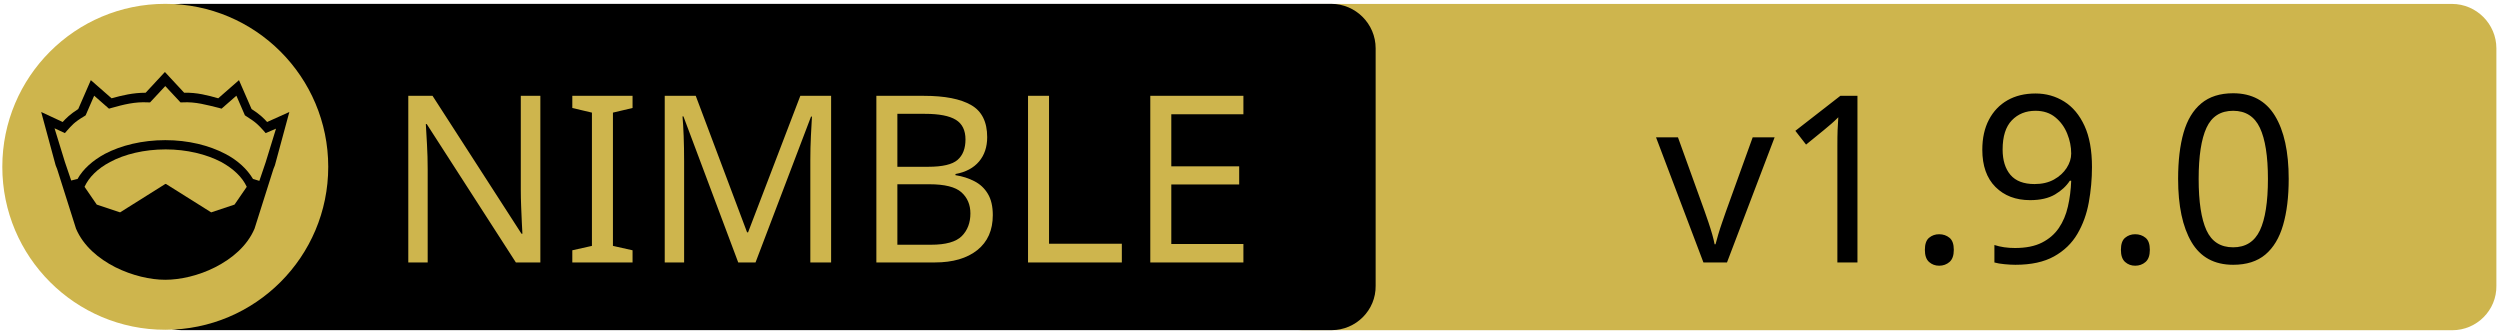
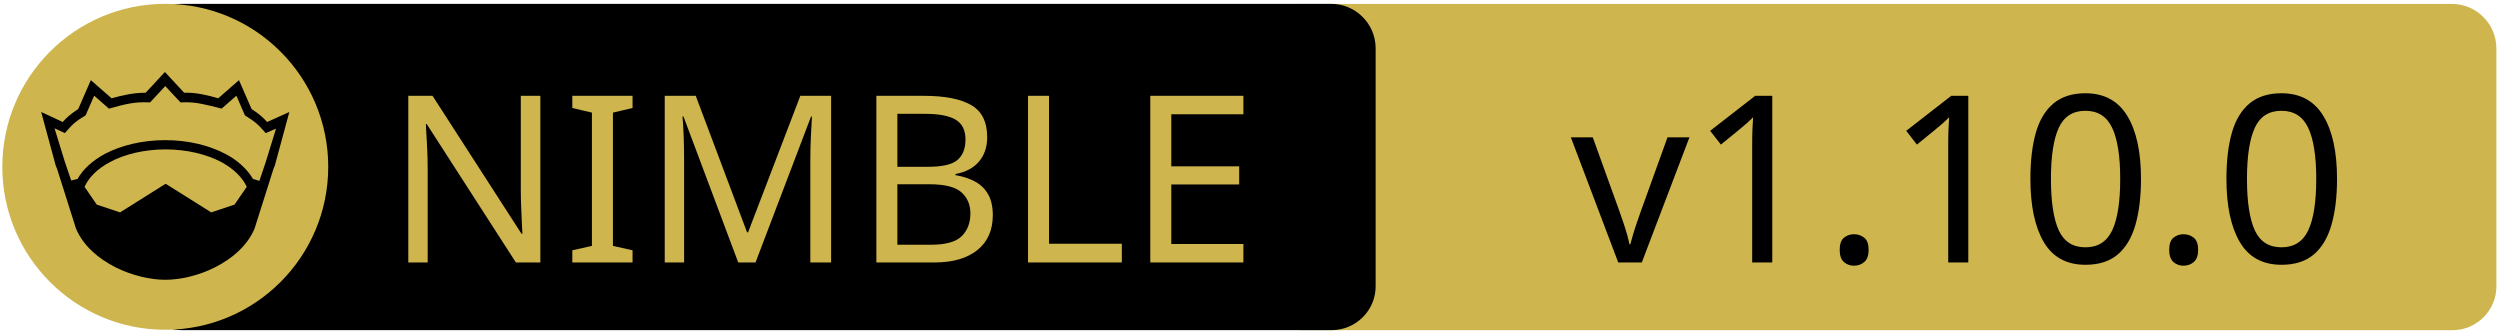
<svg xmlns="http://www.w3.org/2000/svg" xmlns:xlink="http://www.w3.org/1999/xlink" width="675" height="90" xml:space="preserve" version="1.1">
  <a xlink:href="https://github.com/status-im/nim-libp2p">
    <g>
      <path fill="#CEB54D" id="svg_15" d="m662.123,89.159l-310.5,0c-6.6,0 -12,-5.4 -12,-12l0,-64.1c0,-6.6 5.4,-12 12,-12l310.4,0c6.6,0 12,5.4 12,12l0,64.1c0.1,6.6 -5.3,12 -11.9,12z" />
      <path id="svg_1" d="m359.524,89.139l-310.5,0c-6.6,0 -12,-5.4 -12,-12l0,-64.1c0,-6.6 5.4,-12 12,-12l310.4,0c6.6,0 12,5.4 12,12l0,64.1c0.1,6.6 -5.3,12 -11.9,12z" />
      <rect id="svg_2" fill="none" height="45.9" width="315.3" class="st0" y="24.539" x="60.224" />
      <circle id="svg_4" fill="#CEB54D" r="44" cy="45.039" cx="44.624" class="st1" />
      <g id="XMLID_4_">
        <path id="svg_5" d="m78.124,30.239l-3.9,14.4l-0.4,1l-5.1,16.1c0,0 0,0 0,0c-2,4.7 -6.1,8.1 -10.6,10.4c-4.5,2.3 -9.5,3.4 -13.5,3.4c-4,0 -8.9,-1.1 -13.5,-3.4c-4.5,-2.3 -8.6,-5.7 -10.6,-10.4c0,0 0,0 0,0l-5.1,-16.1l-0.4,-1l-3.9,-14.4l5.8,2.7c0.9,-1 2,-2.1 4.2,-3.5l3.4,-7.8l5.6,4.9c2.9,-0.8 5.8,-1.5 9.2,-1.5l5.2,-5.6l5.2,5.6c3.4,-0.1 6.4,0.7 9.2,1.5l5.6,-4.9l3.4,7.8c2.2,1.4 3.3,2.5 4.2,3.5l6,-2.7z" />
        <g id="XMLID_6_">
          <g id="svg_6">
            <path id="svg_7" fill="#CEB54D" d="m66.624,50.439l-3.3,4.8l-6.3,2.1l-12.1,-7.6c-0.1,-0.1 -0.3,-0.1 -0.4,0l-12.1,7.6l-6.3,-2.1l-3.3,-4.8c1.2,-2.6 3.5,-4.9 6.9,-6.7c3.9,-2.1 9.2,-3.4 15,-3.4c5.7,0 11,1.3 15,3.4c3.3,1.8 5.7,4.1 6.9,6.7z" class="st1" />
          </g>
          <g id="svg_8" />
        </g>
        <g id="XMLID_5_">
          <g id="svg_9">
            <path id="svg_10" fill="#CEB54D" d="m74.524,34.739l-2.8,9.1l-1.7,5l-1.6,-0.5c0,0 -0.1,0 -0.1,0c-1.6,-2.7 -4.2,-5.1 -7.5,-6.8c-4.4,-2.3 -10,-3.7 -16.2,-3.7c-6.2,0 -11.9,1.4 -16.3,3.7c-3.3,1.8 -5.9,4.1 -7.4,6.8c0,0 -0.1,0 -0.1,0l-1.6,0.4l-1.7,-5l-2.8,-9.1l2.8,1.3l0.6,-0.7c1.2,-1.3 1.8,-2.2 4.7,-3.9l0.3,-0.2l2.3,-5.3l4,3.5l0.7,-0.2c3.2,-0.9 6.3,-1.7 9.8,-1.5l0.6,0l4.1,-4.4l4.1,4.4l0.6,0c3.5,-0.2 6.5,0.7 9.8,1.5l0.7,0.2l4,-3.5l2.3,5.3l0.3,0.2c2.9,1.8 3.5,2.6 4.7,3.9l0.6,0.7l2.8,-1.2z" class="st1" />
          </g>
          <g id="svg_11" />
        </g>
      </g>
      <text x="-442" y="-350.021" id="svg_16" font-size="63px" font-family="'PT Sans Caption', 'Tahoma', 'Helvetica Neue Medium', 'PT Sans', sans-serif" fill="#CEB54D" class="st1 st2 st3" transform="matrix(1 0 0 1 546.13 420.879)">NIMBLE</text>
-       <text x="-99.0" y="-350.012" id="svg_17" font-size="63.012px" font-family="'PT Sans Caption', 'Tahoma', 'Helvetica Neue Medium', 'PT Sans', sans-serif" fill="#000000" class="st1 st2 st3" transform="matrix(1 0 0 1 546.13 420.879)">v1.9.0</text>
+       <text x="-122.0" y="-350.012" id="svg_17" font-size="63.012px" font-family="'PT Sans Caption', 'Tahoma', 'Helvetica Neue Medium', 'PT Sans', sans-serif" fill="#000000" class="st1 st2 st3" transform="matrix(1 0 0 1 546.13 420.879)">v1.10.0</text>
    </g>
  </a>
</svg>
